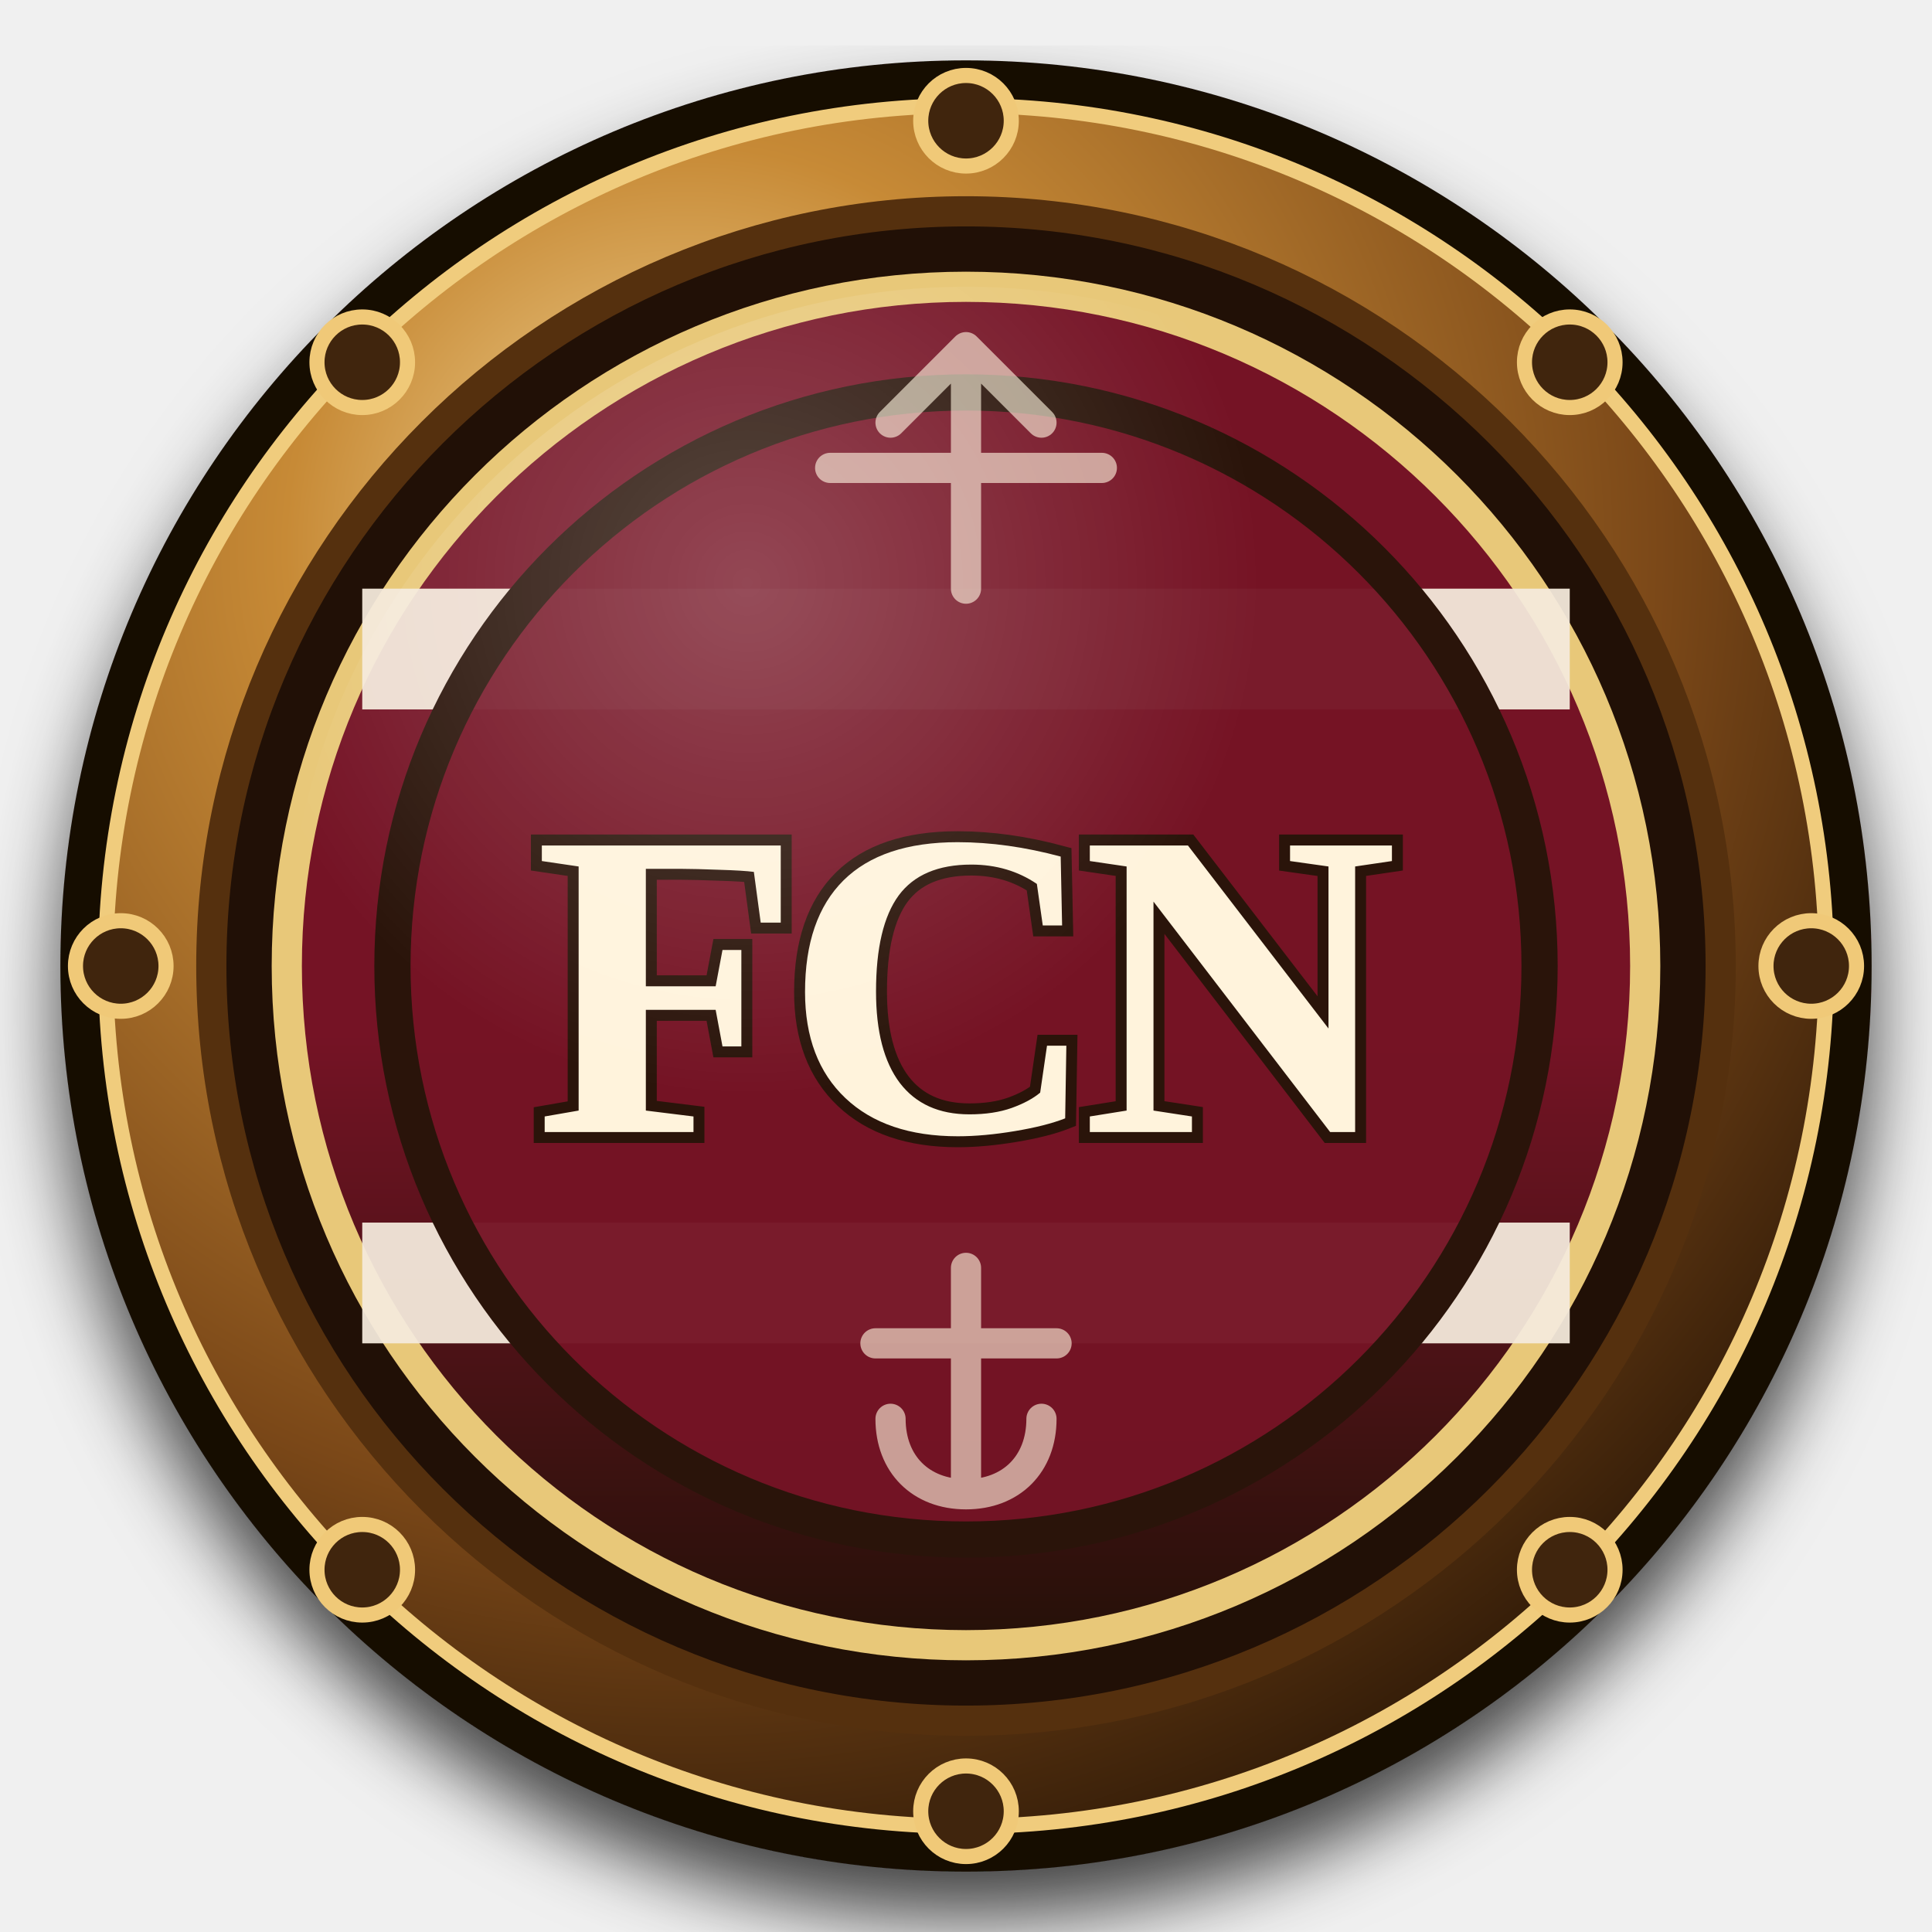
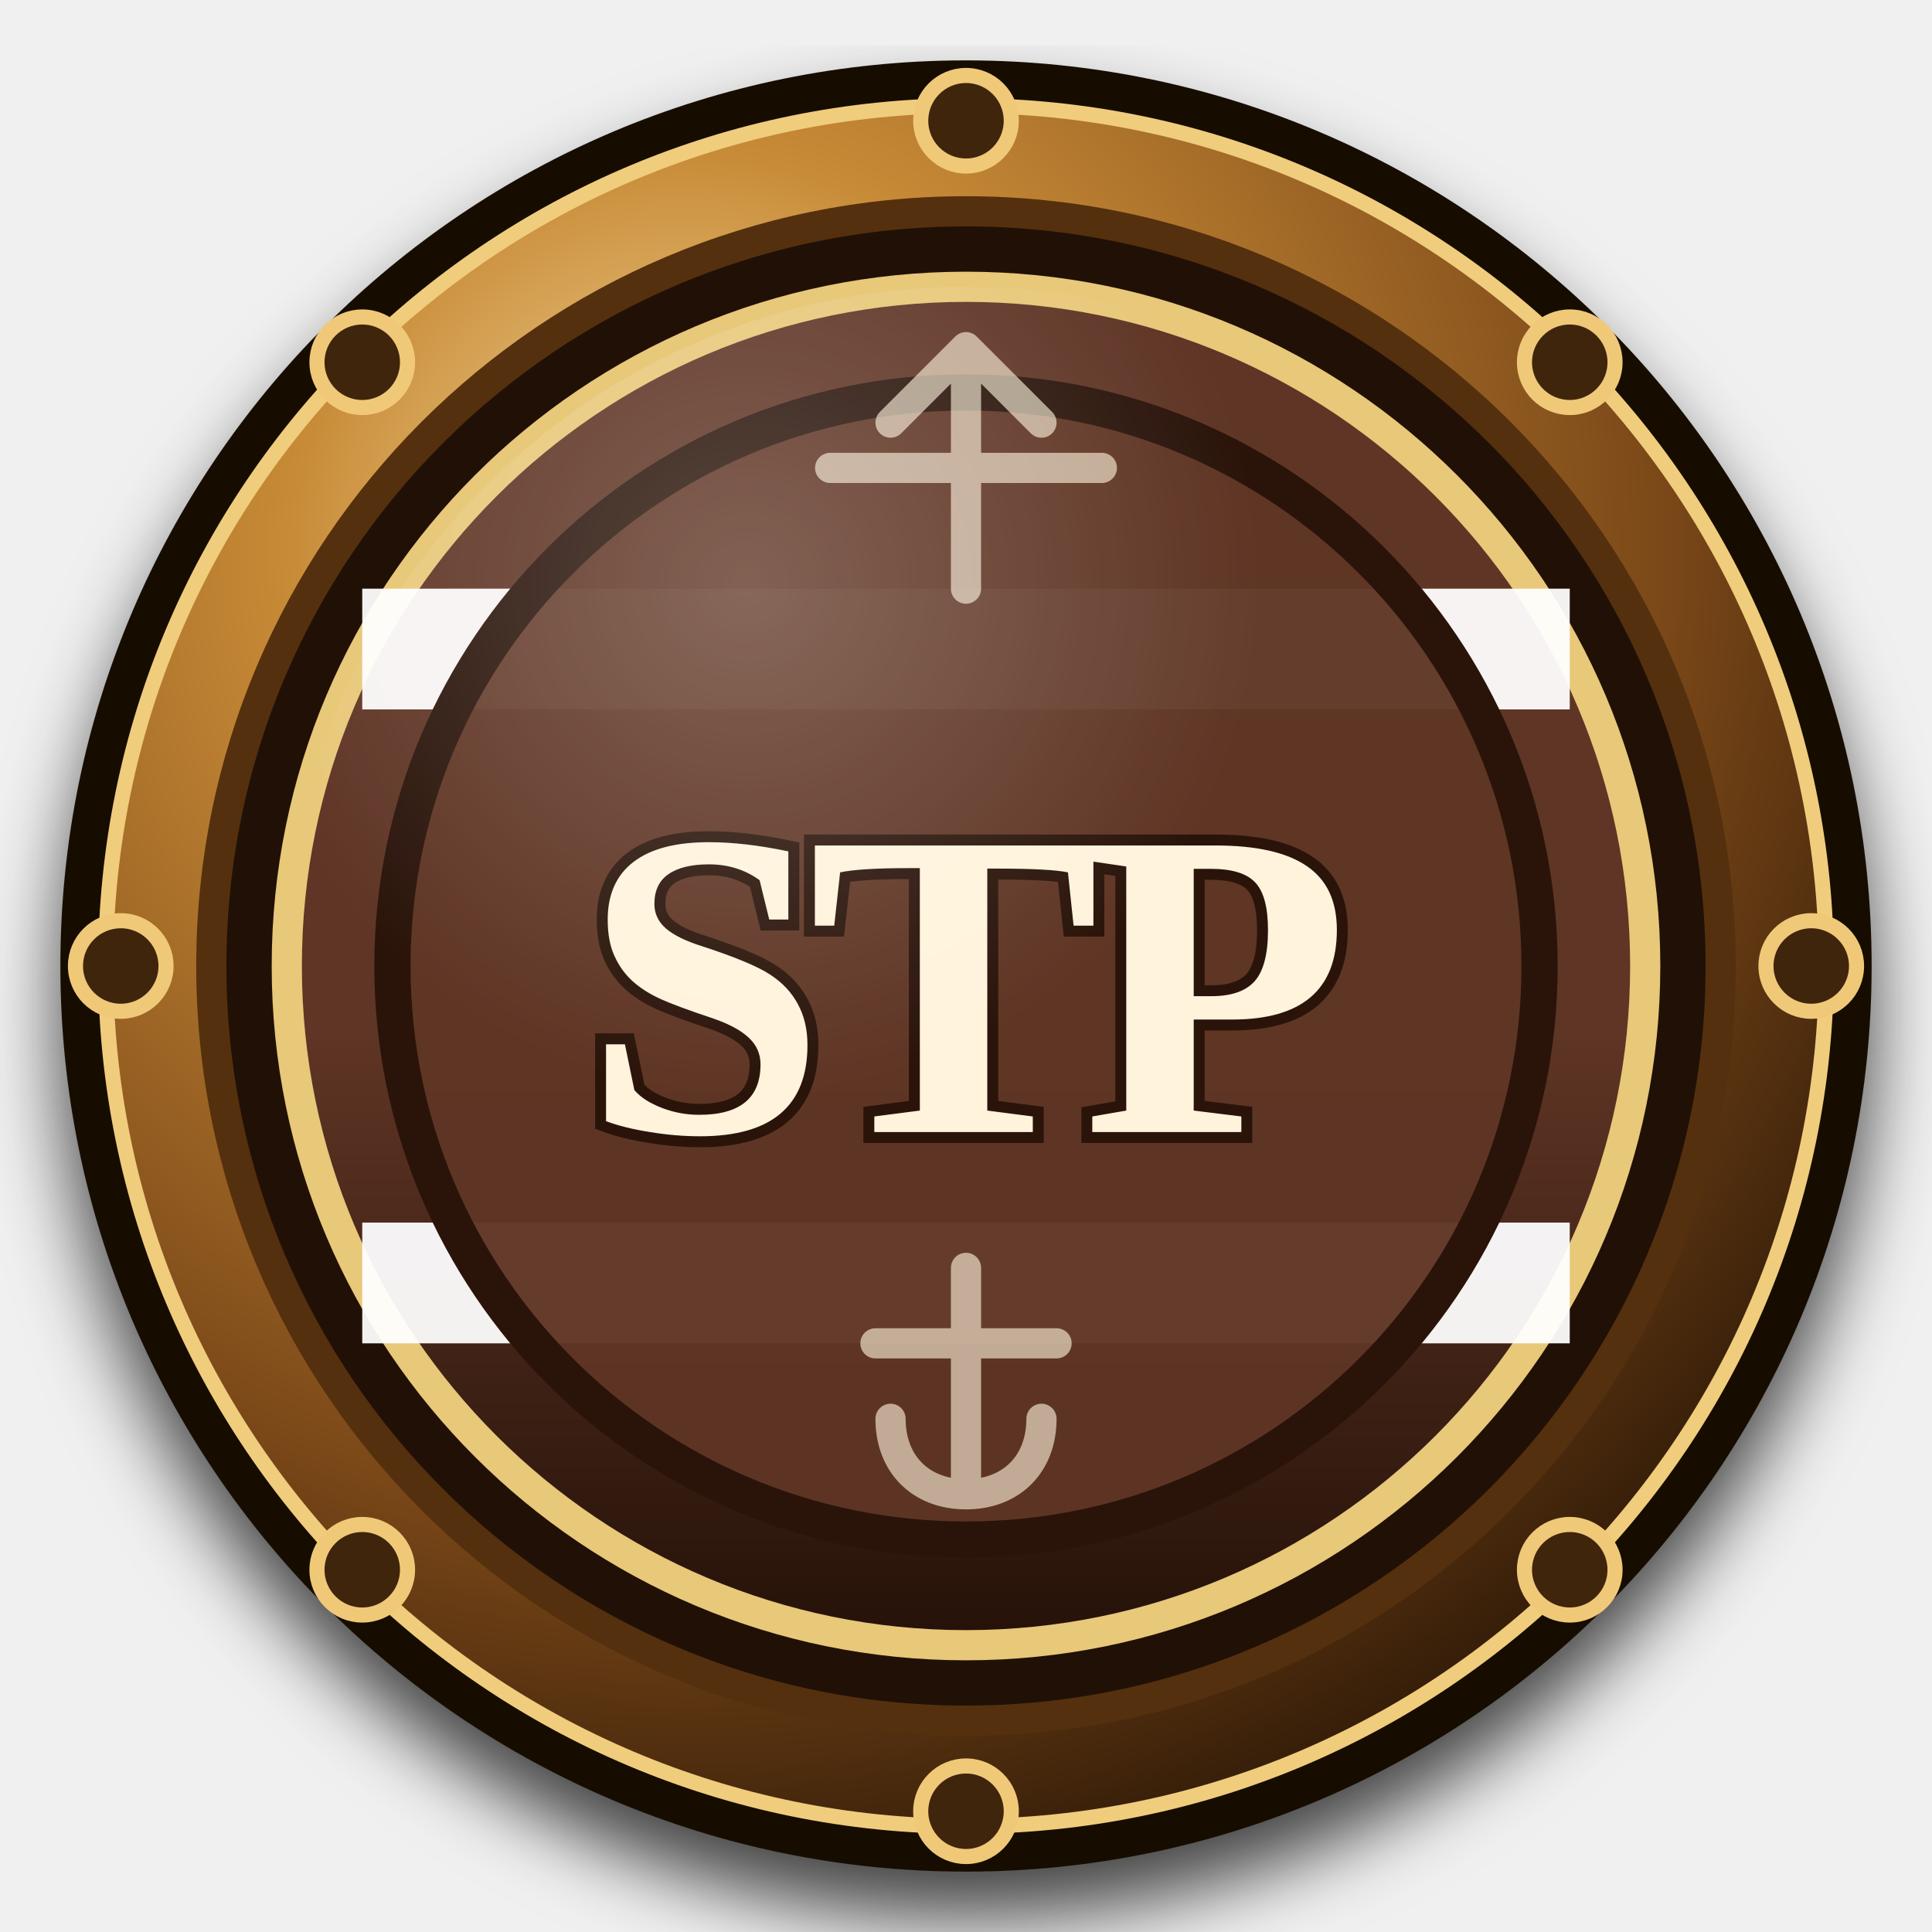
<svg xmlns="http://www.w3.org/2000/svg" viewBox="0 0 128 128" role="img" aria-labelledby="title desc">
  <defs>
    <radialGradient id="metal" cx="34%" cy="26%" r="82%">
      <stop offset="0" stop-color="#f7dda0" />
      <stop offset=".28" stop-color="#c78a36" />
      <stop offset=".68" stop-color="#7b4818" />
      <stop offset="1" stop-color="#291606" />
    </radialGradient>
    <linearGradient id="enamel" x1="0" y1="0" x2="0" y2="1">
-       <stop stop-color="#751325" />
-       <stop offset=".55" stop-color="#751325" />
+       <stop stop-color="#5f3525" />
+       <stop offset=".55" stop-color="#5f3525" />
      <stop offset="1" stop-color="#241108" />
    </linearGradient>
    <radialGradient id="shine" cx="34%" cy="22%" r="75%">
      <stop offset="0" stop-color="#ffffff" stop-opacity=".22" />
      <stop offset=".5" stop-color="#ffffff" stop-opacity="0" />
    </radialGradient>
    <filter id="shadow">
      <feDropShadow dx="0" dy="3" stdDeviation="2.5" flood-opacity=".72" />
    </filter>
  </defs>
  <circle cx="64" cy="64" r="60" fill="#160b06" filter="url(#shadow)" />
  <circle cx="64" cy="64" r="57" fill="url(#metal)" stroke="#f0cc7d" stroke-width="1" />
  <circle cx="64" cy="64" r="50" fill="#211006" stroke="#55300e" stroke-width="2" />
  <circle cx="64" cy="64" r="45" fill="url(#enamel)" stroke="#e8c879" stroke-width="2" />
-   <path d="M24 43h80M24 85h80" stroke="#f4eadc" stroke-width="8" opacity=".94" />
-   <circle cx="64" cy="64" r="38" fill="#751325" fill-opacity=".96" stroke="#2a140a" stroke-width="2.4" />
+   <path d="M24 43h80M24 85h80" stroke="#ffffff" stroke-width="8" opacity=".94" />
+   <circle cx="64" cy="64" r="38" fill="#5f3525" fill-opacity=".96" stroke="#2a140a" stroke-width="2.4" />
  <path d="M55 31h18M64 23v16M59 28l5-5 5 5" fill="none" stroke="#fff3dc" stroke-width="2" stroke-linecap="round" stroke-linejoin="round" opacity=".62" />
-   <text x="64" y="75" text-anchor="middle" fill="#fff3dc" stroke="#2a140a" stroke-width="1.45" paint-order="stroke" font-family="Georgia, 'Times New Roman', serif" font-size="29" font-weight="700" letter-spacing="-1.2">FCN</text>
+   <text x="64" y="75" text-anchor="middle" fill="#fff3dc" stroke="#2a140a" stroke-width="1.45" paint-order="stroke" font-family="Georgia, 'Times New Roman', serif" font-size="29" font-weight="700" letter-spacing="-1.2">STP</text>
  <path d="M59 94c0 3 2 5 5 5s5-2 5-5M64 84v15M58 89h12" fill="none" stroke="#fff3dc" stroke-width="2" stroke-linecap="round" opacity=".62" />
  <circle cx="64" cy="64" r="45" fill="url(#shine)" />
  <g fill="#40250d" stroke="#f0c978" stroke-width="1">
    <circle cx="64" cy="8" r="3" />
    <circle cx="104" cy="24" r="3" />
    <circle cx="120" cy="64" r="3" />
    <circle cx="104" cy="104" r="3" />
    <circle cx="64" cy="120" r="3" />
    <circle cx="24" cy="104" r="3" />
    <circle cx="8" cy="64" r="3" />
    <circle cx="24" cy="24" r="3" />
  </g>
</svg>
